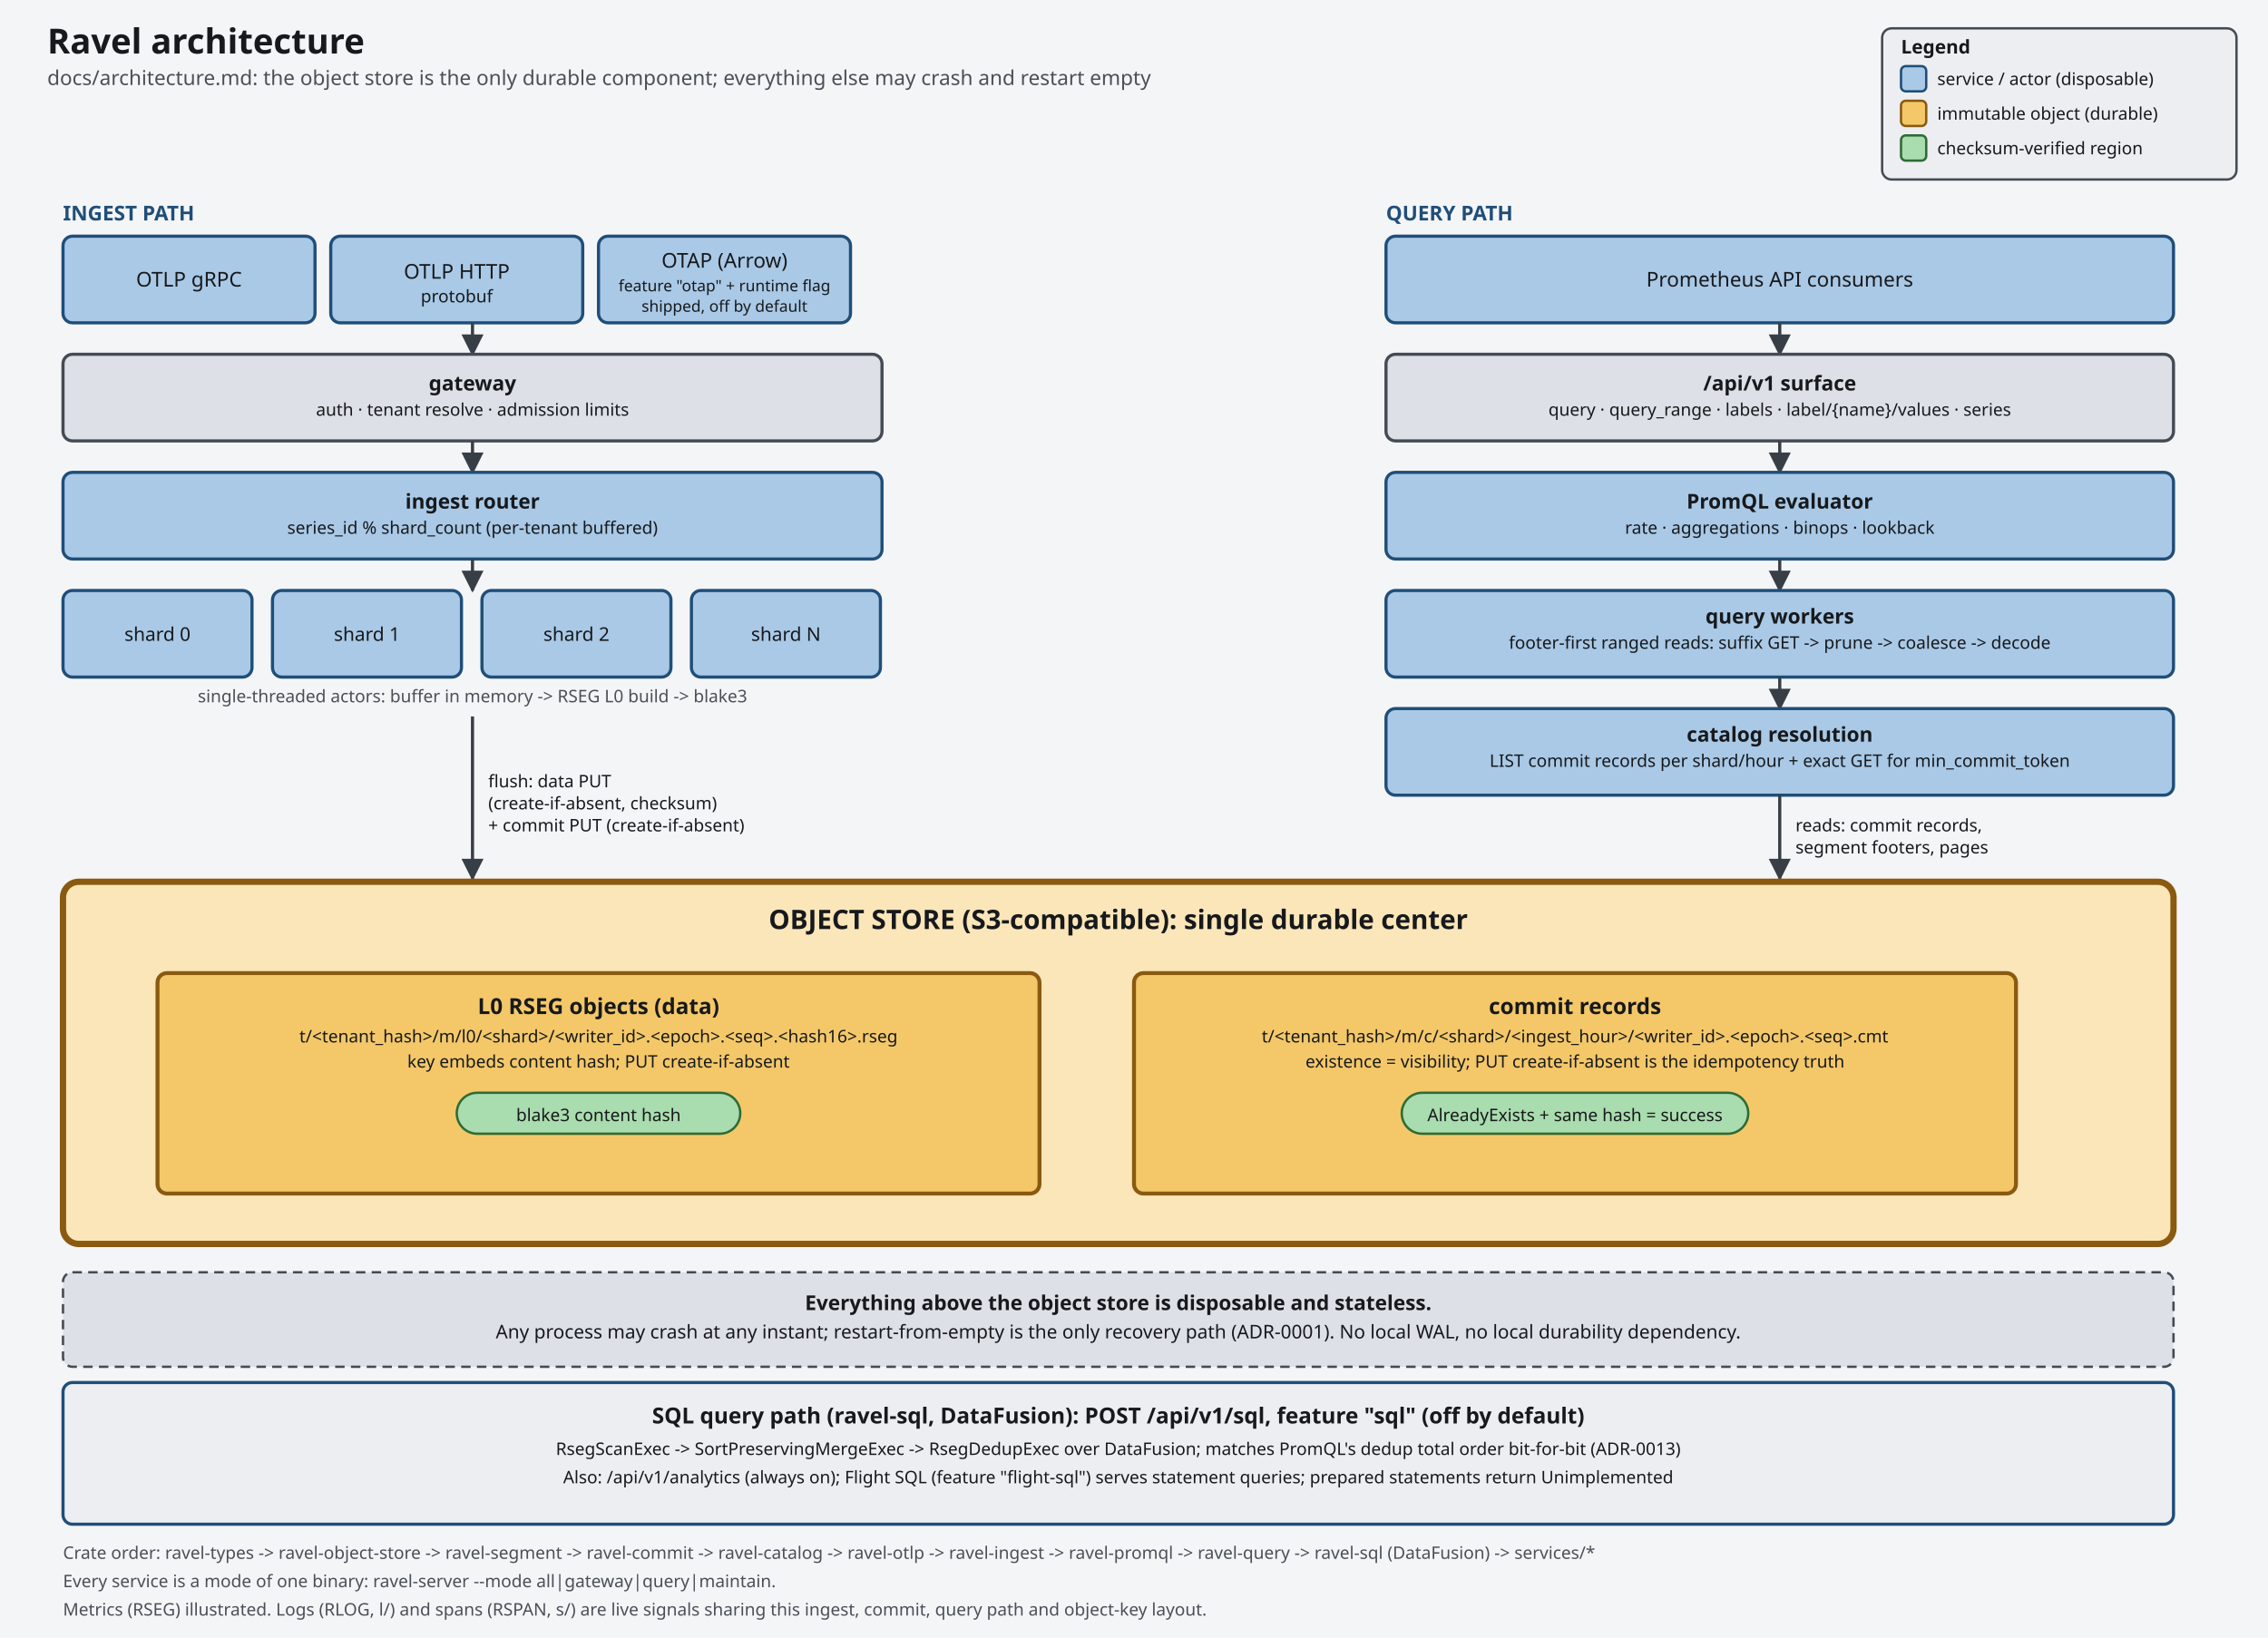
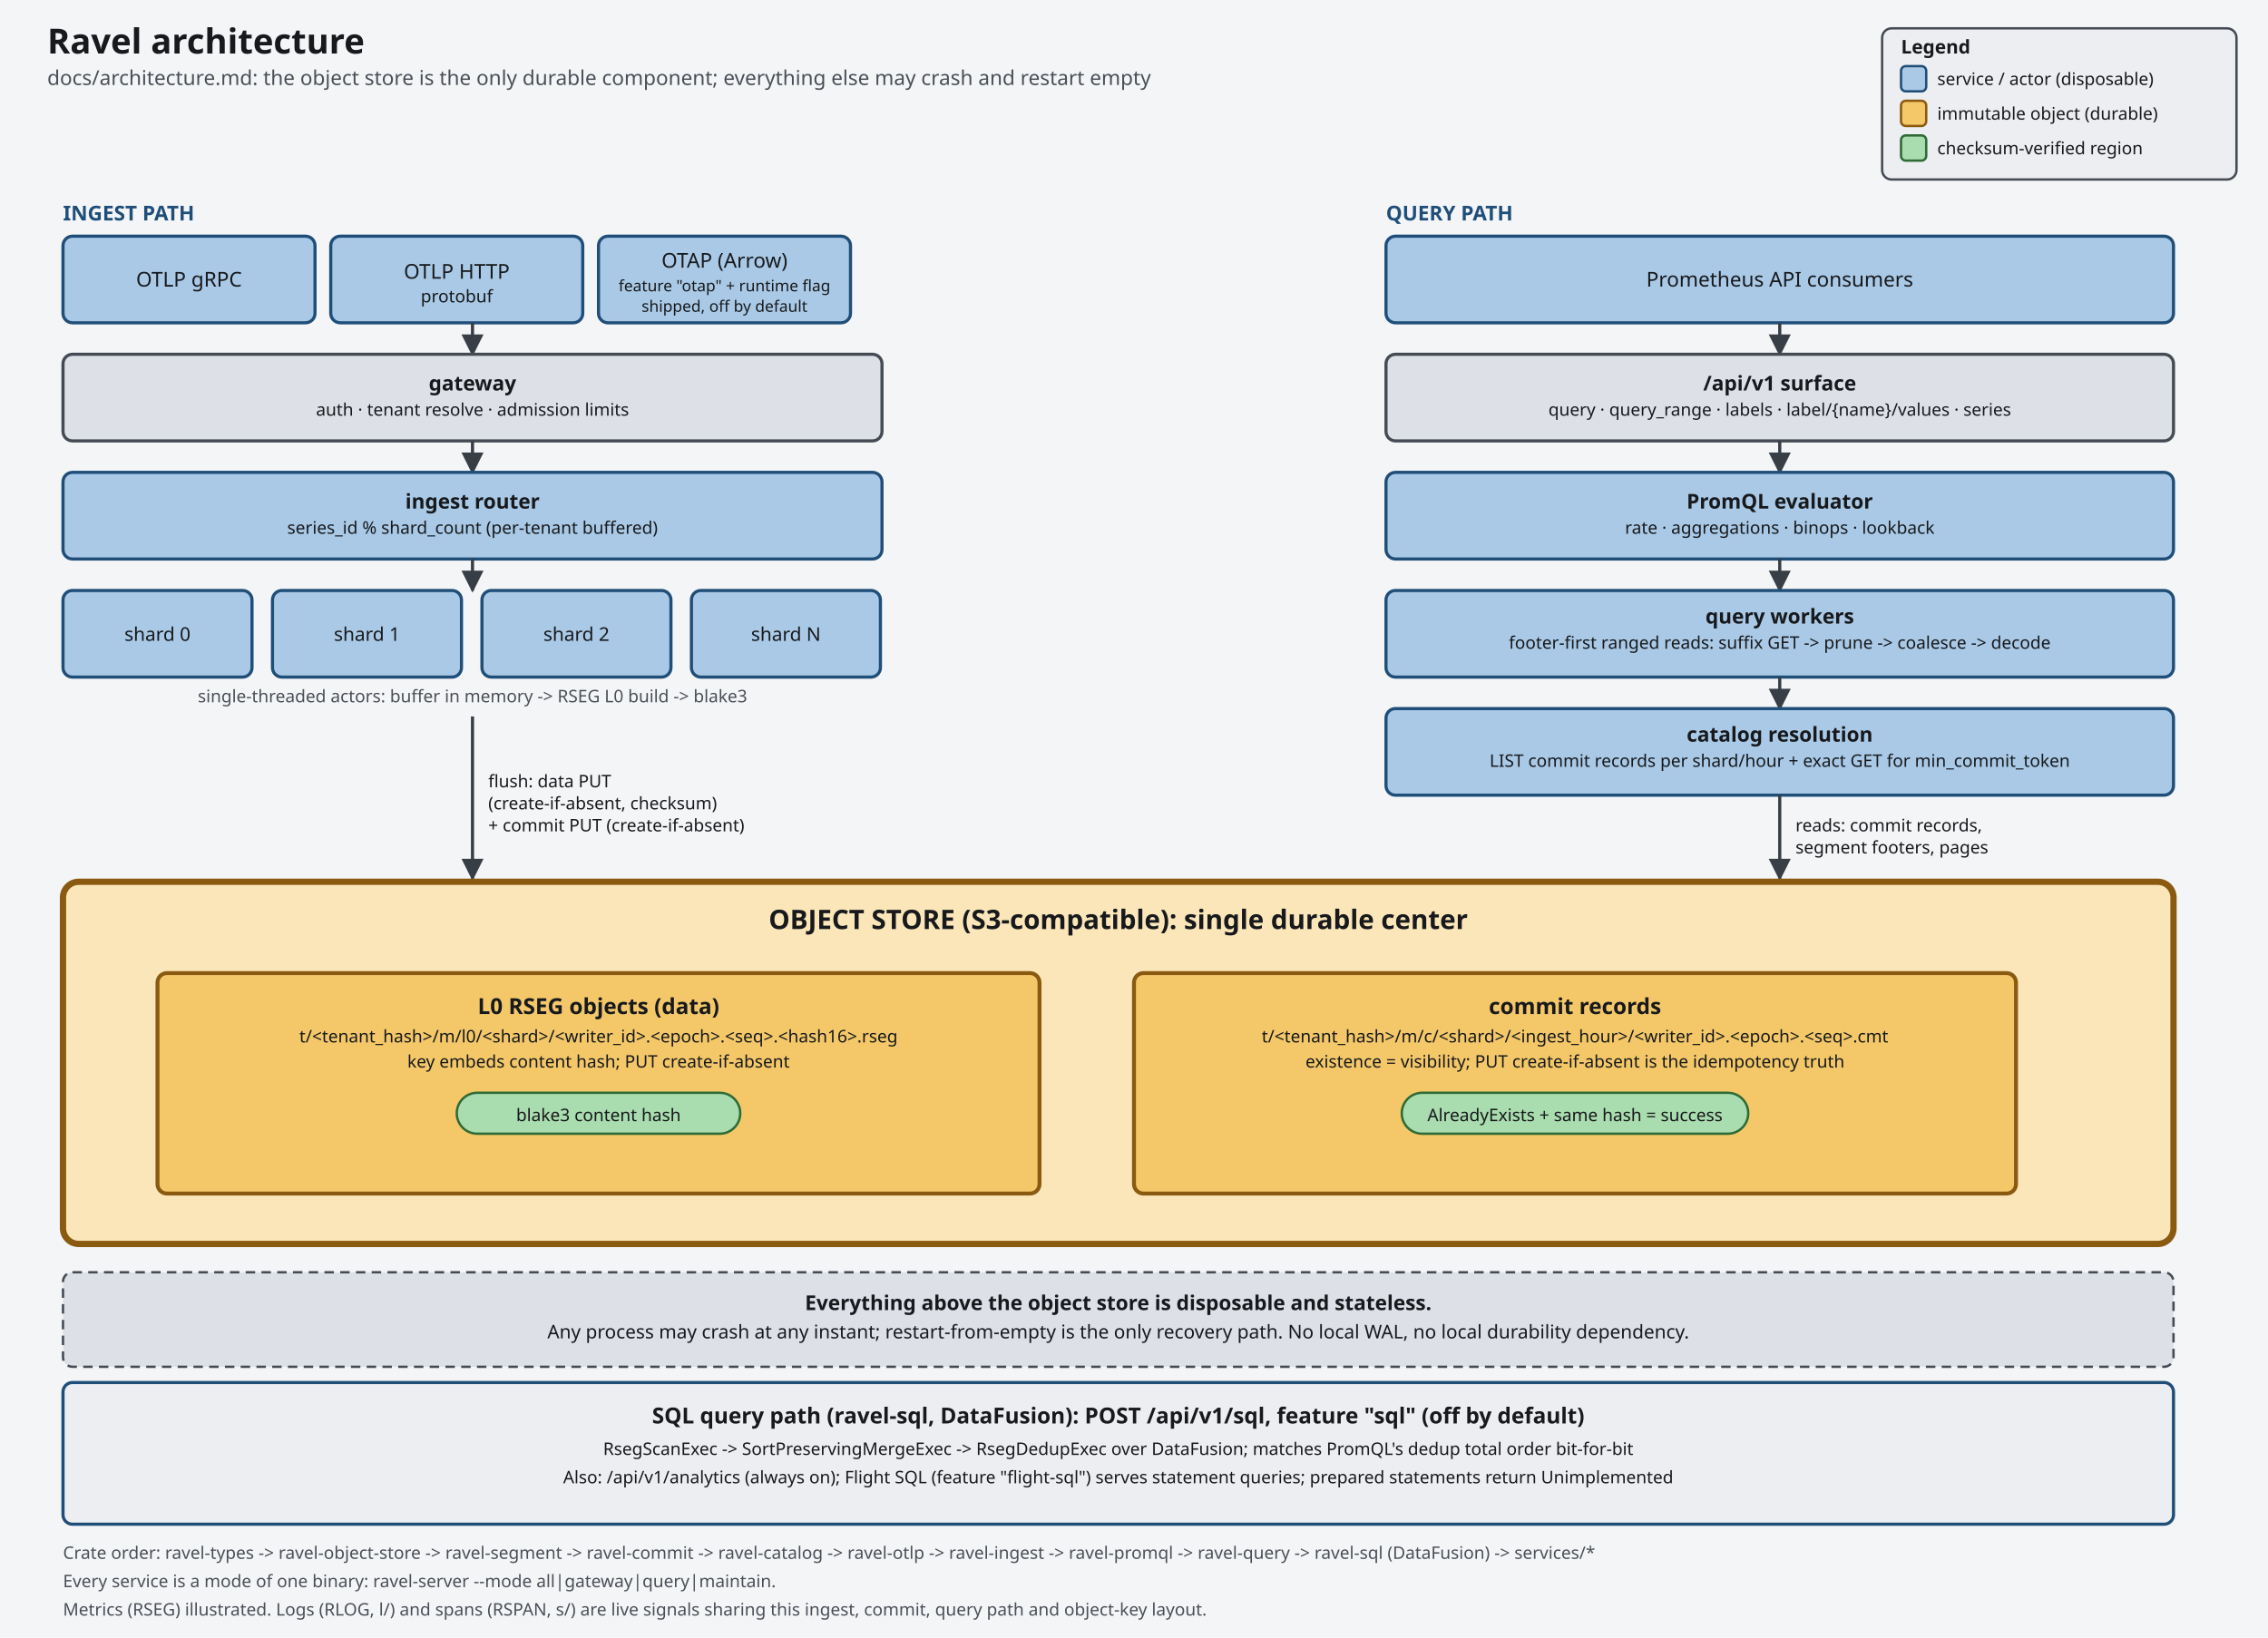
<svg xmlns="http://www.w3.org/2000/svg" width="1440" height="1040" viewBox="0 0 1440 1040" font-family="system-ui, sans-serif" role="img" aria-label="Ravel architecture: OTLP and OTAP clients ingest through the gateway, ingest router, and shard actors down to immutable RSEG objects and commit records in object storage; Prometheus API queries read back through the PromQL evaluator, query workers, and catalog resolution.">
  <defs>
    <marker id="arrow" viewBox="0 0 10 10" refX="9" refY="5" markerWidth="7" markerHeight="7" orient="auto-start-reverse">
      <path d="M0,0 L10,5 L0,10 z" fill="#383e46" />
    </marker>
  </defs>
  <rect x="0" y="0" width="1440" height="1040" fill="#f4f5f7" />
  <text x="30" y="34" font-size="22" font-weight="bold" fill="#17191c">Ravel architecture</text>
  <text x="30" y="54" font-size="13" fill="#4a4f57">docs/architecture.md: the object store is the only durable component; everything else may crash and restart empty</text>
  <g>
    <rect x="1195" y="18" width="225" height="96" rx="6" fill="#eceef1" stroke="#454b54" stroke-width="1.5" />
    <text x="1207" y="34" font-size="12" font-weight="bold" fill="#17191c">Legend</text>
    <rect x="1207" y="42" width="16" height="16" rx="3" fill="#a9c9e6" stroke="#1f4e79" stroke-width="1.5" />
    <text x="1230" y="54" font-size="11" fill="#17191c">service / actor (disposable)</text>
    <rect x="1207" y="64" width="16" height="16" rx="3" fill="#f4c869" stroke="#8a5a10" stroke-width="1.5" />
    <text x="1230" y="76" font-size="11" fill="#17191c">immutable object (durable)</text>
    <rect x="1207" y="86" width="16" height="16" rx="3" fill="#a9dcae" stroke="#2f6b34" stroke-width="1.5" />
    <text x="1230" y="98" font-size="11" fill="#17191c">checksum-verified region</text>
  </g>
  <text x="40" y="140" font-size="13" font-weight="bold" fill="#1f4e79">INGEST PATH</text>
  <rect x="40" y="150" width="160" height="55" rx="6" fill="#a9c9e6" stroke="#1f4e79" stroke-width="2" />
  <text x="120" y="182" font-size="13" text-anchor="middle" fill="#17191c">OTLP gRPC</text>
  <rect x="210" y="150" width="160" height="55" rx="6" fill="#a9c9e6" stroke="#1f4e79" stroke-width="2" />
  <text x="290" y="177" font-size="13" text-anchor="middle" fill="#17191c">OTLP HTTP</text>
  <text x="290" y="192" font-size="11" text-anchor="middle" fill="#17191c">protobuf</text>
  <rect x="380" y="150" width="160" height="55" rx="6" fill="#a9c9e6" stroke="#1f4e79" stroke-width="2" />
  <text x="460" y="170" font-size="13" text-anchor="middle" fill="#17191c">OTAP (Arrow)</text>
  <text x="460" y="185" font-size="10" text-anchor="middle" fill="#17191c">feature "otap" + runtime flag</text>
  <text x="460" y="198" font-size="10" text-anchor="middle" fill="#17191c">shipped, off by default</text>
  <line x1="300" y1="205" x2="300" y2="225" stroke="#383e46" stroke-width="2" marker-end="url(#arrow)" />
  <rect x="40" y="225" width="520" height="55" rx="6" fill="#dde1e7" stroke="#454b54" stroke-width="2" />
  <text x="300" y="248" font-size="13" font-weight="bold" text-anchor="middle" fill="#17191c">gateway</text>
  <text x="300" y="264" font-size="11" text-anchor="middle" fill="#17191c">auth · tenant resolve · admission limits</text>
  <line x1="300" y1="280" x2="300" y2="300" stroke="#383e46" stroke-width="2" marker-end="url(#arrow)" />
  <rect x="40" y="300" width="520" height="55" rx="6" fill="#a9c9e6" stroke="#1f4e79" stroke-width="2" />
  <text x="300" y="323" font-size="13" font-weight="bold" text-anchor="middle" fill="#17191c">ingest router</text>
  <text x="300" y="339" font-size="11" text-anchor="middle" fill="#17191c">series_id % shard_count (per-tenant buffered)</text>
  <line x1="300" y1="355" x2="300" y2="375" stroke="#383e46" stroke-width="2" marker-end="url(#arrow)" />
  <g>
    <rect x="40" y="375" width="120" height="55" rx="6" fill="#a9c9e6" stroke="#1f4e79" stroke-width="2" />
    <text x="100" y="407" font-size="12" text-anchor="middle" fill="#17191c">shard 0</text>
    <rect x="173" y="375" width="120" height="55" rx="6" fill="#a9c9e6" stroke="#1f4e79" stroke-width="2" />
    <text x="233" y="407" font-size="12" text-anchor="middle" fill="#17191c">shard 1</text>
    <rect x="306" y="375" width="120" height="55" rx="6" fill="#a9c9e6" stroke="#1f4e79" stroke-width="2" />
    <text x="366" y="407" font-size="12" text-anchor="middle" fill="#17191c">shard 2</text>
    <rect x="439" y="375" width="120" height="55" rx="6" fill="#a9c9e6" stroke="#1f4e79" stroke-width="2" />
    <text x="499" y="407" font-size="12" text-anchor="middle" fill="#17191c">shard N</text>
  </g>
  <text x="300" y="446" font-size="11" text-anchor="middle" fill="#4a4f57">single-threaded actors: buffer in memory -&gt; RSEG L0 build -&gt; blake3</text>
  <line x1="300" y1="455" x2="300" y2="558" stroke="#383e46" stroke-width="2" marker-end="url(#arrow)" />
  <text x="310" y="500" font-size="11" fill="#17191c">flush: data PUT</text>
  <text x="310" y="514" font-size="11" fill="#17191c">(create-if-absent, checksum)</text>
  <text x="310" y="528" font-size="11" fill="#17191c">+ commit PUT (create-if-absent)</text>
  <text x="880" y="140" font-size="13" font-weight="bold" fill="#1f4e79">QUERY PATH</text>
  <rect x="880" y="150" width="500" height="55" rx="6" fill="#a9c9e6" stroke="#1f4e79" stroke-width="2" />
  <text x="1130" y="182" font-size="13" text-anchor="middle" fill="#17191c">Prometheus API consumers</text>
  <line x1="1130" y1="205" x2="1130" y2="225" stroke="#383e46" stroke-width="2" marker-end="url(#arrow)" />
  <rect x="880" y="225" width="500" height="55" rx="6" fill="#dde1e7" stroke="#454b54" stroke-width="2" />
  <text x="1130" y="248" font-size="13" font-weight="bold" text-anchor="middle" fill="#17191c">/api/v1 surface</text>
  <text x="1130" y="264" font-size="11" text-anchor="middle" fill="#17191c">query · query_range · labels · label/{name}/values · series</text>
  <line x1="1130" y1="280" x2="1130" y2="300" stroke="#383e46" stroke-width="2" marker-end="url(#arrow)" />
  <rect x="880" y="300" width="500" height="55" rx="6" fill="#a9c9e6" stroke="#1f4e79" stroke-width="2" />
  <text x="1130" y="323" font-size="13" font-weight="bold" text-anchor="middle" fill="#17191c">PromQL evaluator</text>
  <text x="1130" y="339" font-size="11" text-anchor="middle" fill="#17191c">rate · aggregations · binops · lookback</text>
  <line x1="1130" y1="355" x2="1130" y2="375" stroke="#383e46" stroke-width="2" marker-end="url(#arrow)" />
  <rect x="880" y="375" width="500" height="55" rx="6" fill="#a9c9e6" stroke="#1f4e79" stroke-width="2" />
  <text x="1130" y="396" font-size="13" font-weight="bold" text-anchor="middle" fill="#17191c">query workers</text>
  <text x="1130" y="412" font-size="11" text-anchor="middle" fill="#17191c">footer-first ranged reads: suffix GET -&gt; prune -&gt; coalesce -&gt; decode</text>
  <line x1="1130" y1="430" x2="1130" y2="450" stroke="#383e46" stroke-width="2" marker-end="url(#arrow)" />
  <rect x="880" y="450" width="500" height="55" rx="6" fill="#a9c9e6" stroke="#1f4e79" stroke-width="2" />
  <text x="1130" y="471" font-size="13" font-weight="bold" text-anchor="middle" fill="#17191c">catalog resolution</text>
  <text x="1130" y="487" font-size="11" text-anchor="middle" fill="#17191c">LIST commit records per shard/hour + exact GET for min_commit_token</text>
  <line x1="1130" y1="505" x2="1130" y2="558" stroke="#383e46" stroke-width="2" marker-end="url(#arrow)" />
  <text x="1140" y="528" font-size="11" fill="#17191c">reads: commit records,</text>
  <text x="1140" y="542" font-size="11" fill="#17191c">segment footers, pages</text>
  <rect x="40" y="560" width="1340" height="230" rx="10" fill="#fbe6b9" stroke="#8a5a10" stroke-width="4" />
  <text x="710" y="590" font-size="17" font-weight="bold" text-anchor="middle" fill="#17191c">OBJECT STORE (S3-compatible): single durable center</text>
  <rect x="100" y="618" width="560" height="140" rx="6" fill="#f4c869" stroke="#8a5a10" stroke-width="2.5" />
  <text x="380" y="644" font-size="14" font-weight="bold" text-anchor="middle" fill="#17191c">L0 RSEG objects (data)</text>
  <text x="380" y="662" font-size="11" text-anchor="middle" fill="#17191c">t/&lt;tenant_hash&gt;/m/l0/&lt;shard&gt;/&lt;writer_id&gt;.&lt;epoch&gt;.&lt;seq&gt;.&lt;hash16&gt;.rseg</text>
  <text x="380" y="678" font-size="11" text-anchor="middle" fill="#17191c">key embeds content hash; PUT create-if-absent</text>
  <rect x="290" y="694" width="180" height="26" rx="13" fill="#a9dcae" stroke="#2f6b34" stroke-width="1.5" />
  <text x="380" y="712" font-size="11" text-anchor="middle" fill="#17191c">blake3 content hash</text>
  <rect x="720" y="618" width="560" height="140" rx="6" fill="#f4c869" stroke="#8a5a10" stroke-width="2.5" />
  <text x="1000" y="644" font-size="14" font-weight="bold" text-anchor="middle" fill="#17191c">commit records</text>
  <text x="1000" y="662" font-size="11" text-anchor="middle" fill="#17191c">t/&lt;tenant_hash&gt;/m/c/&lt;shard&gt;/&lt;ingest_hour&gt;/&lt;writer_id&gt;.&lt;epoch&gt;.&lt;seq&gt;.cmt</text>
  <text x="1000" y="678" font-size="11" text-anchor="middle" fill="#17191c">existence = visibility; PUT create-if-absent is the idempotency truth</text>
  <rect x="890" y="694" width="220" height="26" rx="13" fill="#a9dcae" stroke="#2f6b34" stroke-width="1.5" />
  <text x="1000" y="712" font-size="11" text-anchor="middle" fill="#17191c">AlreadyExists + same hash = success</text>
  <rect x="40" y="808" width="1340" height="60" rx="6" fill="#dde1e7" stroke="#454b54" stroke-width="1.5" stroke-dasharray="6,4" />
  <text x="710" y="832" font-size="13" text-anchor="middle" fill="#17191c" font-weight="bold">Everything above the object store is disposable and stateless.</text>
-   <text x="710" y="850" font-size="12" text-anchor="middle" fill="#17191c">Any process may crash at any instant; restart-from-empty is the only recovery path (ADR-0001). No local WAL, no local durability dependency.</text>
+   <text x="710" y="850" font-size="12" text-anchor="middle" fill="#17191c">Any process may crash at any instant; restart-from-empty is the only recovery path. No local WAL, no local durability dependency.</text>
  <rect x="40" y="878" width="1340" height="90" rx="6" fill="#eceef1" stroke="#1f4e79" stroke-width="2" />
  <text x="710" y="904" font-size="14" font-weight="bold" text-anchor="middle" fill="#17191c">SQL query path (ravel-sql, DataFusion): POST /api/v1/sql, feature "sql" (off by default)</text>
-   <text x="710" y="924" font-size="11" text-anchor="middle" fill="#17191c">RsegScanExec -&gt; SortPreservingMergeExec -&gt; RsegDedupExec over DataFusion; matches PromQL's dedup total order bit-for-bit (ADR-0013)</text>
+   <text x="710" y="924" font-size="11" text-anchor="middle" fill="#17191c">RsegScanExec -&gt; SortPreservingMergeExec -&gt; RsegDedupExec over DataFusion; matches PromQL's dedup total order bit-for-bit</text>
  <text x="710" y="942" font-size="11" text-anchor="middle" fill="#17191c">Also: /api/v1/analytics (always on); Flight SQL (feature "flight-sql") serves statement queries; prepared statements return Unimplemented</text>
  <text x="40" y="990" font-size="11" fill="#4a4f57">Crate order: ravel-types -&gt; ravel-object-store -&gt; ravel-segment -&gt; ravel-commit -&gt; ravel-catalog -&gt; ravel-otlp -&gt; ravel-ingest -&gt; ravel-promql -&gt; ravel-query -&gt; ravel-sql (DataFusion) -&gt; services/*</text>
  <text x="40" y="1008" font-size="11" fill="#4a4f57">Every service is a mode of one binary: ravel-server --mode all|gateway|query|maintain.</text>
  <text x="40" y="1026" font-size="11" fill="#4a4f57">Metrics (RSEG) illustrated. Logs (RLOG, l/) and spans (RSPAN, s/) are live signals sharing this ingest, commit, query path and object-key layout.</text>
</svg>
